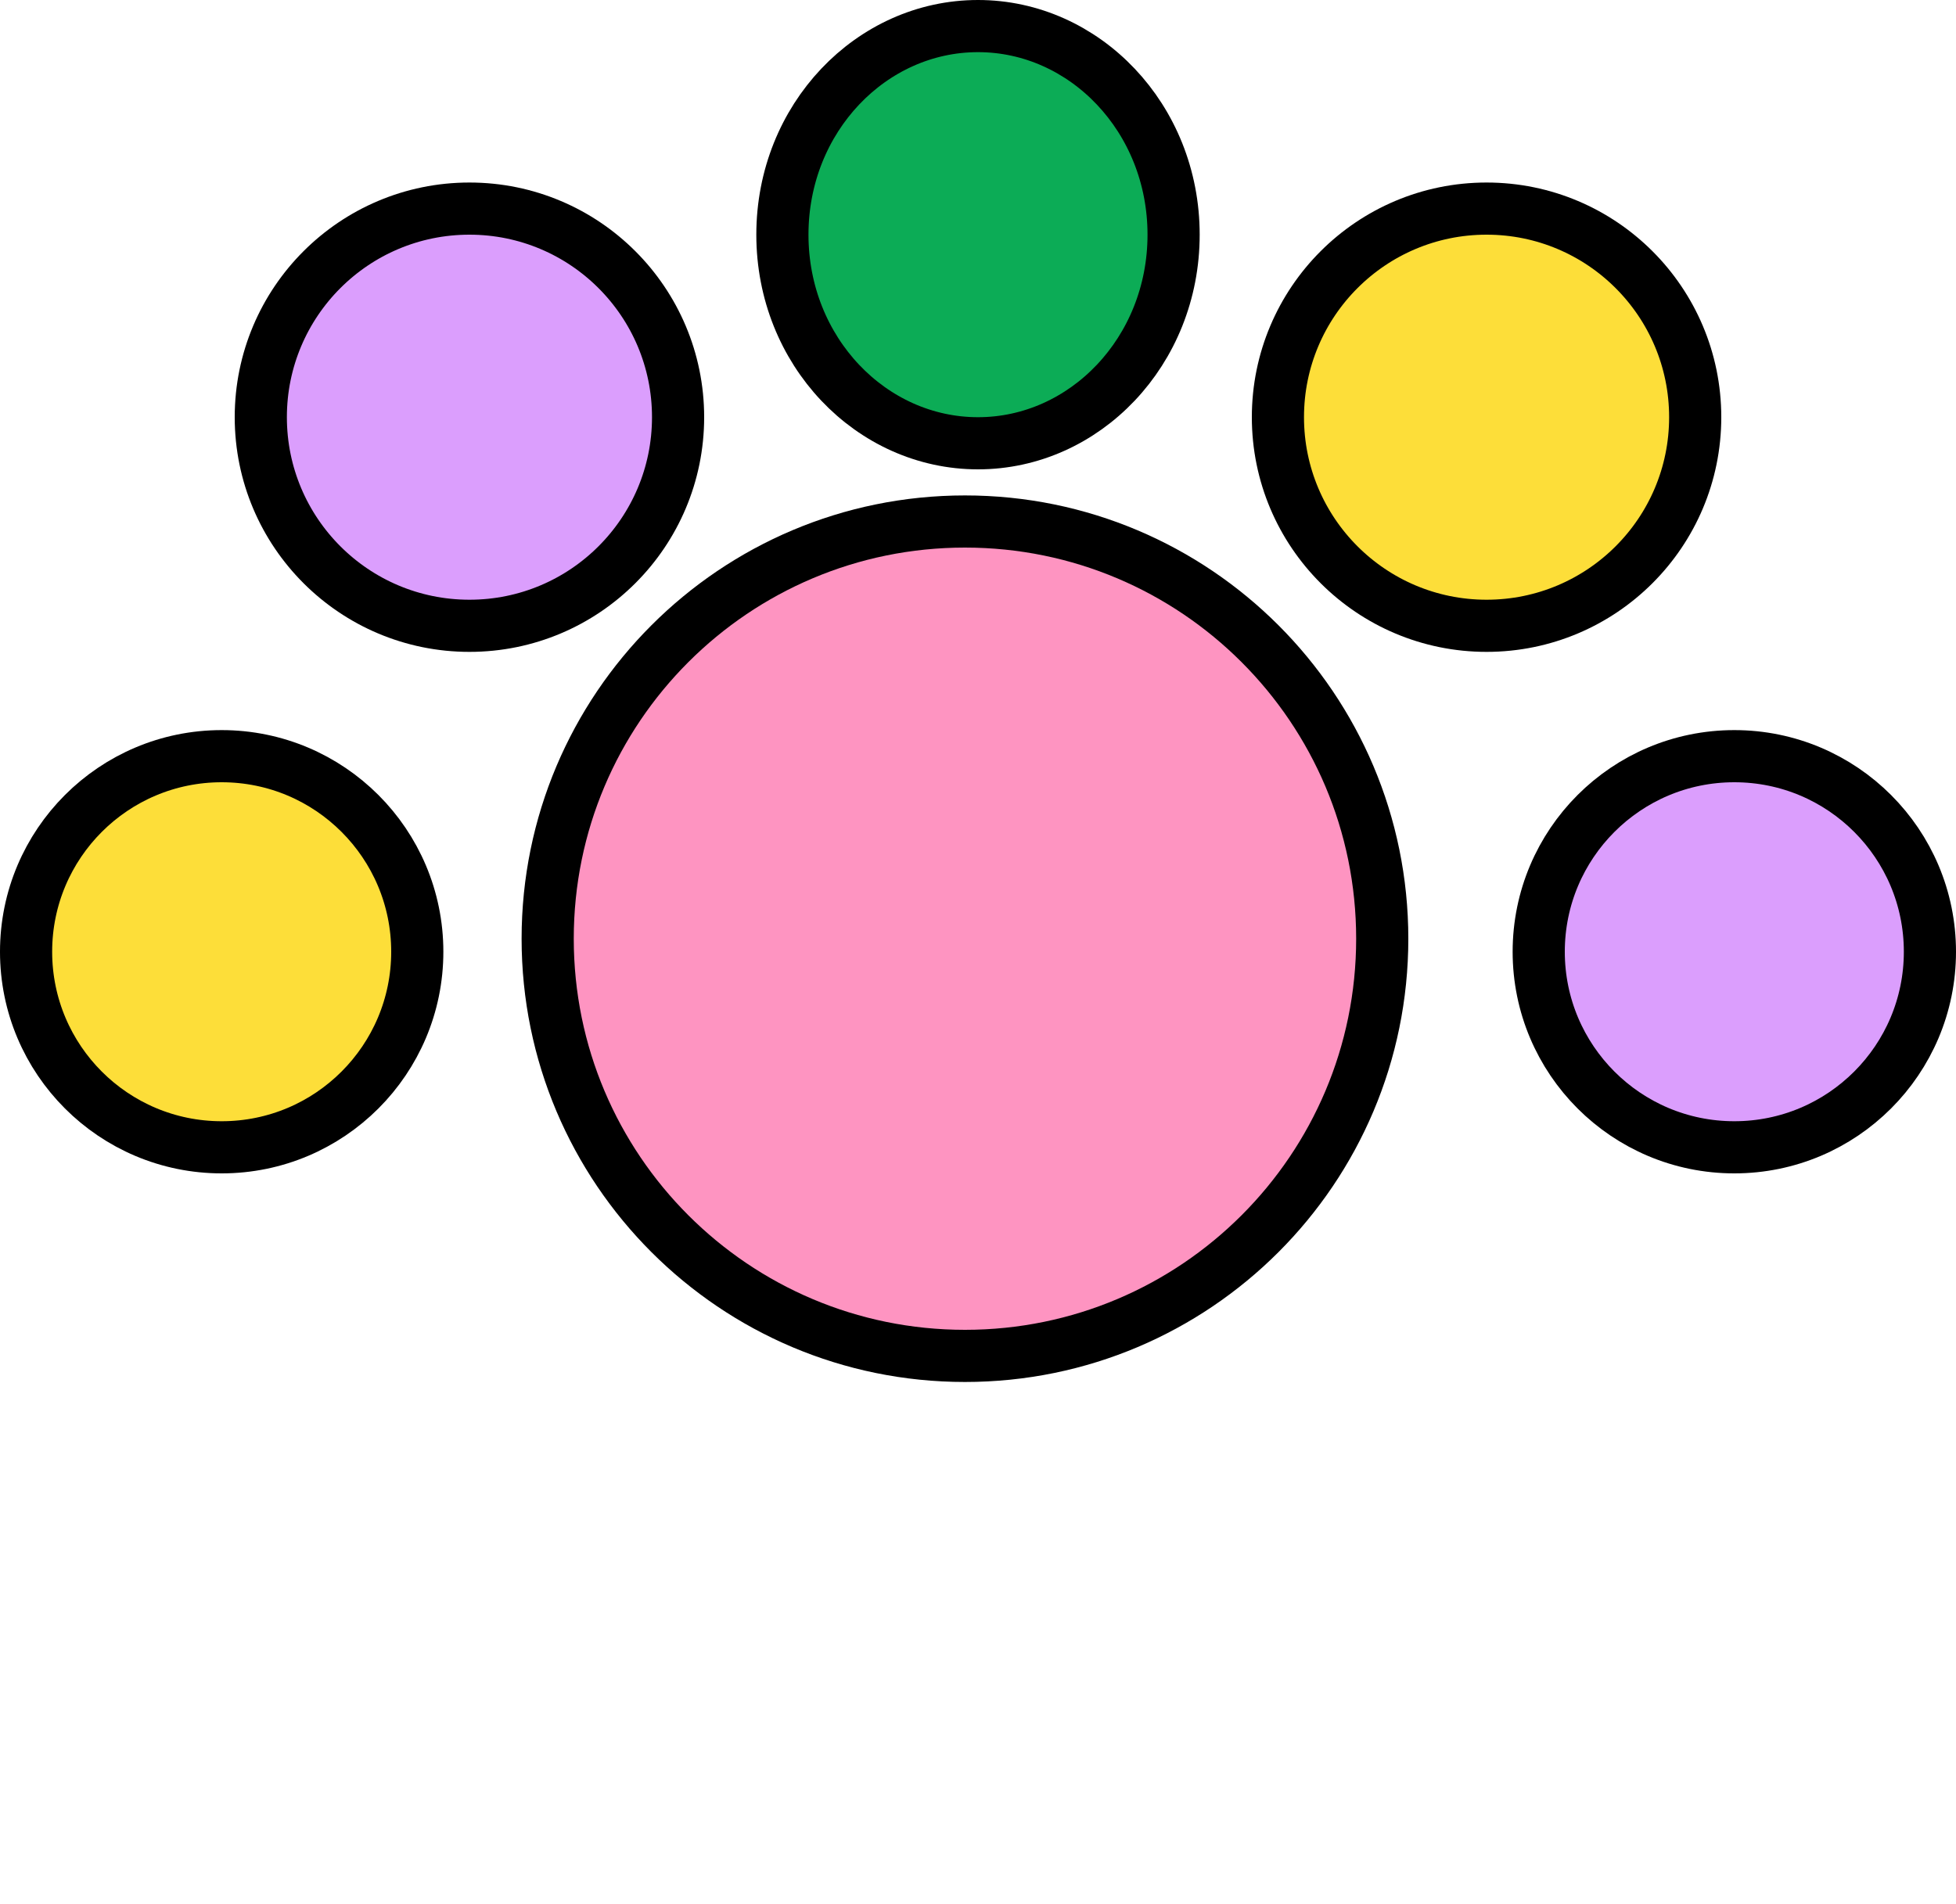
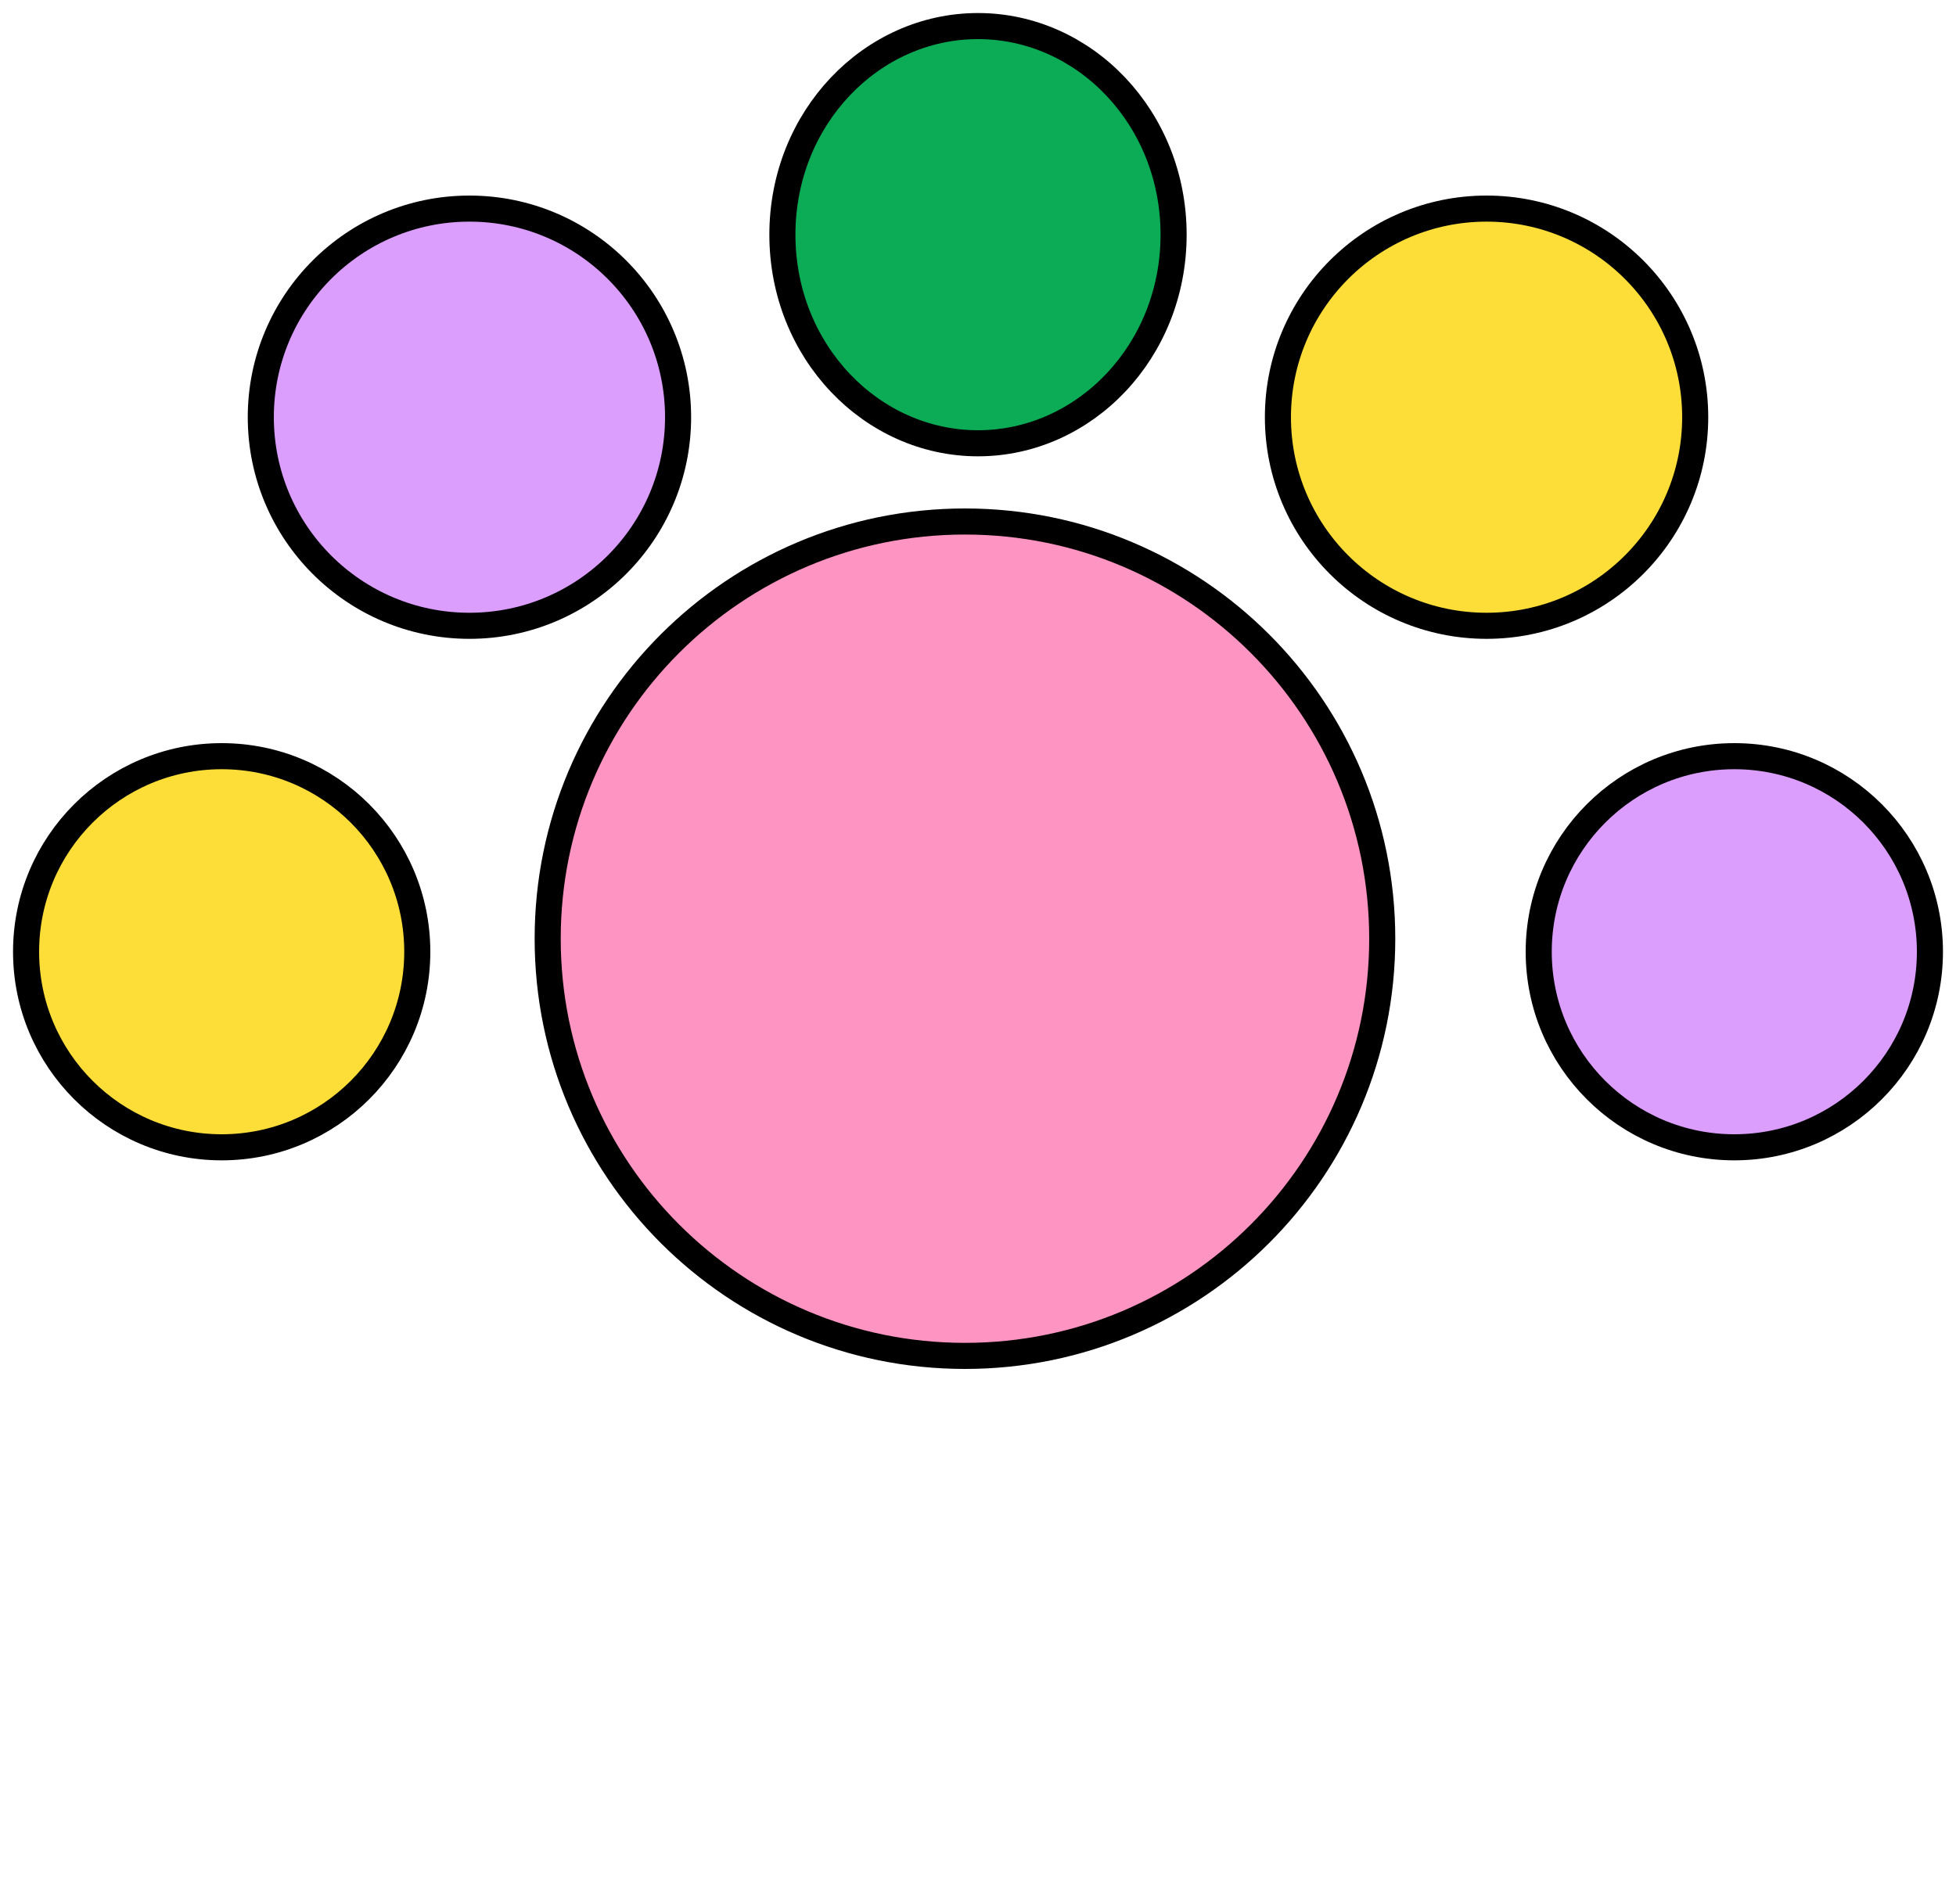
<svg xmlns="http://www.w3.org/2000/svg" width="75" height="73" viewBox="0 0 75 73" fill="none">
-   <circle cx="37" cy="36" r="16" fill="#FE94C1" stroke="black" stroke-width="2" />
-   <circle cx="8.5" cy="36.5" r="7.5" fill="#FDDE39" stroke="black" stroke-width="2" />
-   <circle cx="8.5" cy="8.5" r="7.5" transform="matrix(-1 0 0 1 75 28)" fill="#DB9EFD" stroke="black" stroke-width="2" />
-   <path d="M30 9C30 4.527 33.411 1 37.5 1C41.589 1 45 4.527 45 9C45 13.473 41.589 17 37.5 17C33.411 17 30 13.473 30 9Z" fill="#0CAC56" stroke="black" stroke-width="2" />
-   <circle cx="57" cy="16" r="8" transform="rotate(180 57 16)" fill="#FDDE39" stroke="black" stroke-width="2" />
-   <circle cx="9" cy="9" r="8" transform="matrix(1 -2.3597e-08 -2.3597e-08 -1 9 25)" fill="#DB9EFD" stroke="black" stroke-width="2" />
+   <circle cx="37" cy="36" r="16" fill="#FE94C1" stroke="black" strokeWidth="2" />
+   <circle cx="8.5" cy="36.5" r="7.5" fill="#FDDE39" stroke="black" strokeWidth="2" />
+   <circle cx="8.5" cy="8.5" r="7.5" transform="matrix(-1 0 0 1 75 28)" fill="#DB9EFD" stroke="black" strokeWidth="2" />
+   <path d="M30 9C30 4.527 33.411 1 37.5 1C41.589 1 45 4.527 45 9C45 13.473 41.589 17 37.5 17C33.411 17 30 13.473 30 9Z" fill="#0CAC56" stroke="black" strokeWidth="2" />
+   <circle cx="57" cy="16" r="8" transform="rotate(180 57 16)" fill="#FDDE39" stroke="black" strokeWidth="2" />
+   <circle cx="9" cy="9" r="8" transform="matrix(1 -2.3597e-08 -2.3597e-08 -1 9 25)" fill="#DB9EFD" stroke="black" strokeWidth="2" />
</svg>
